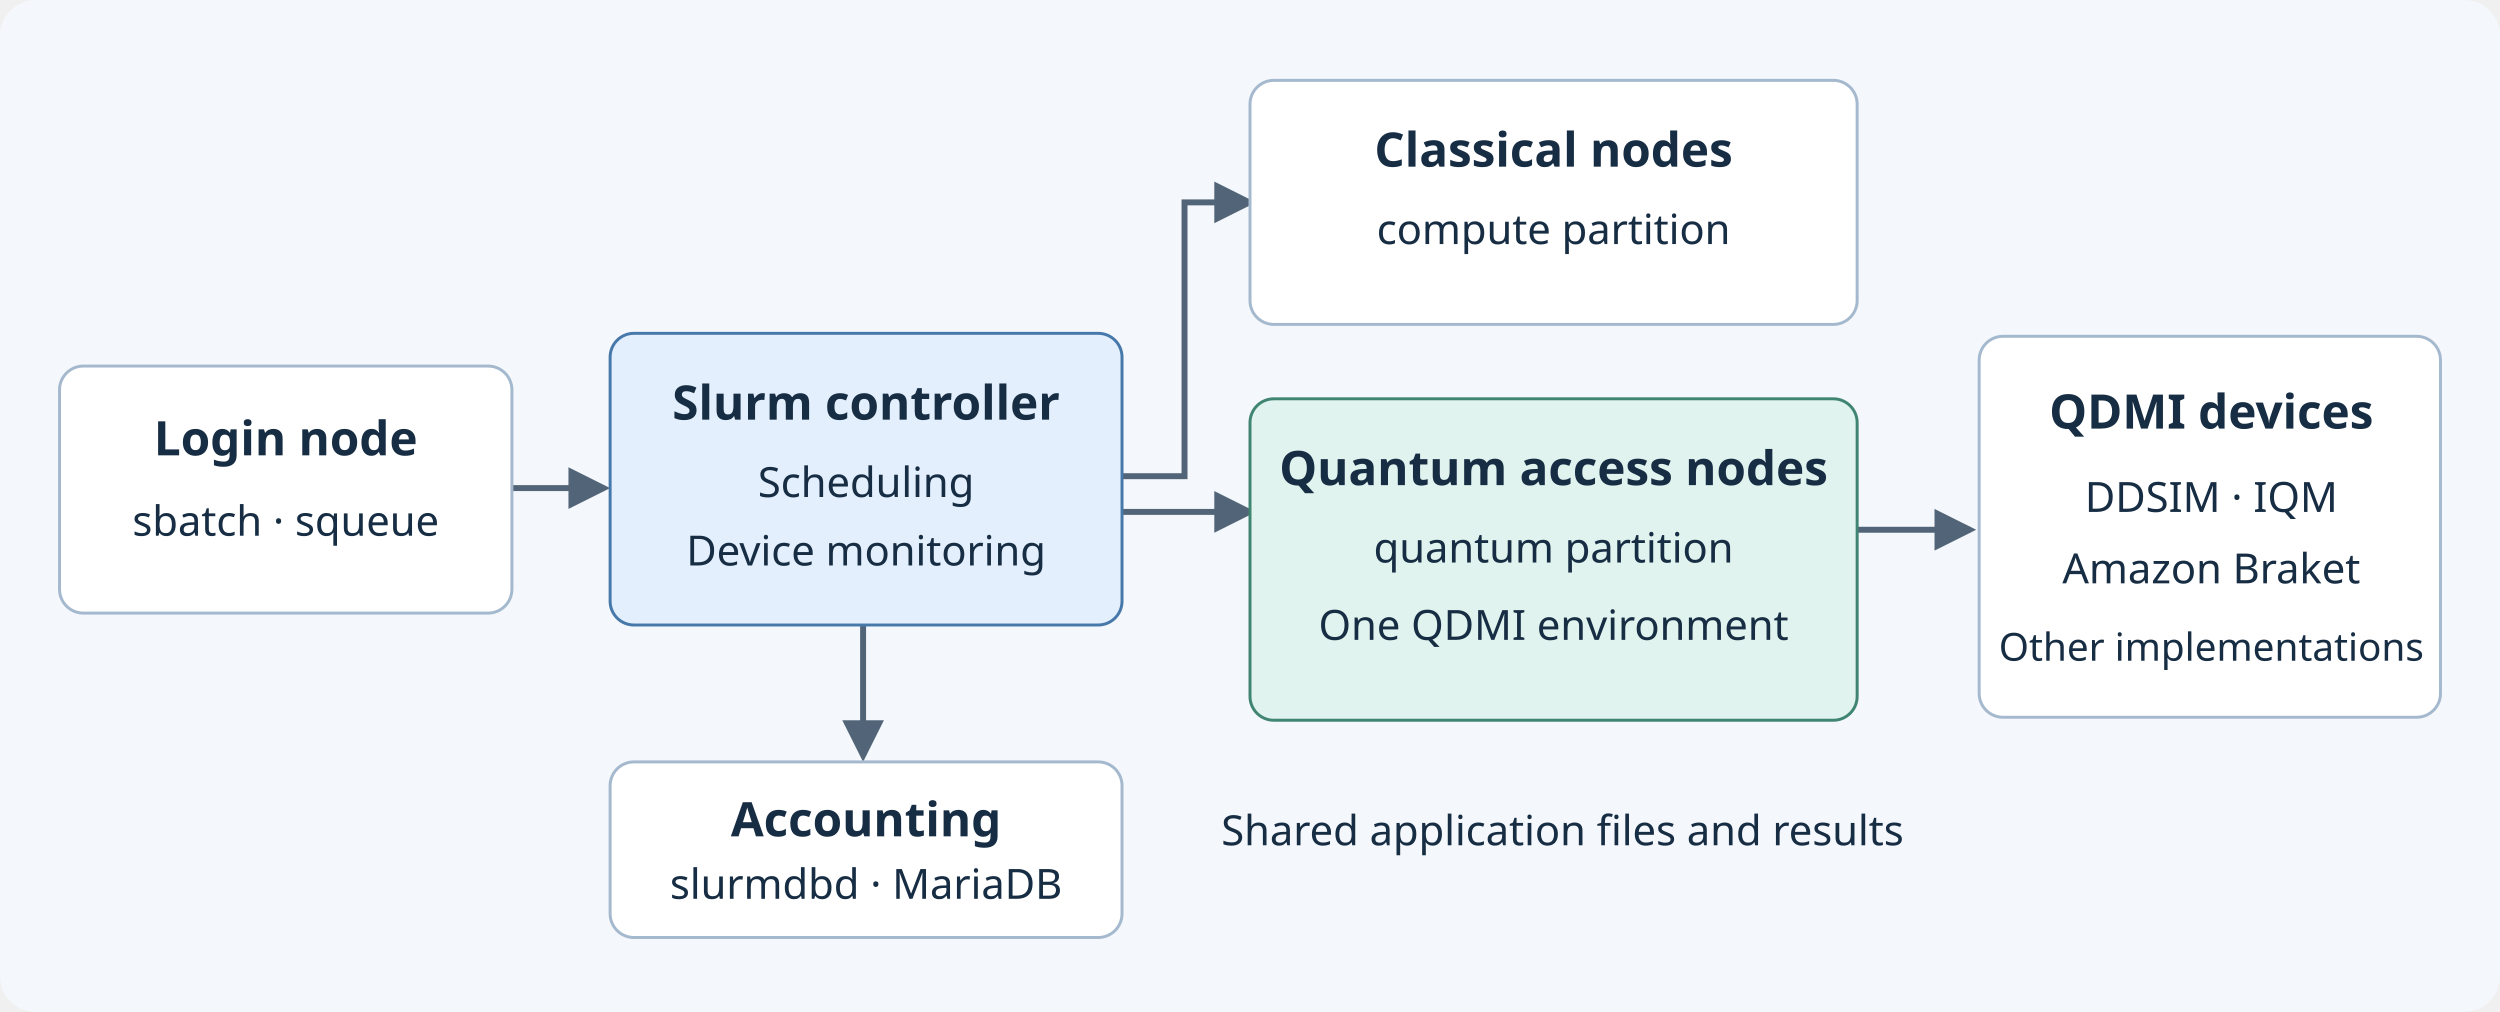
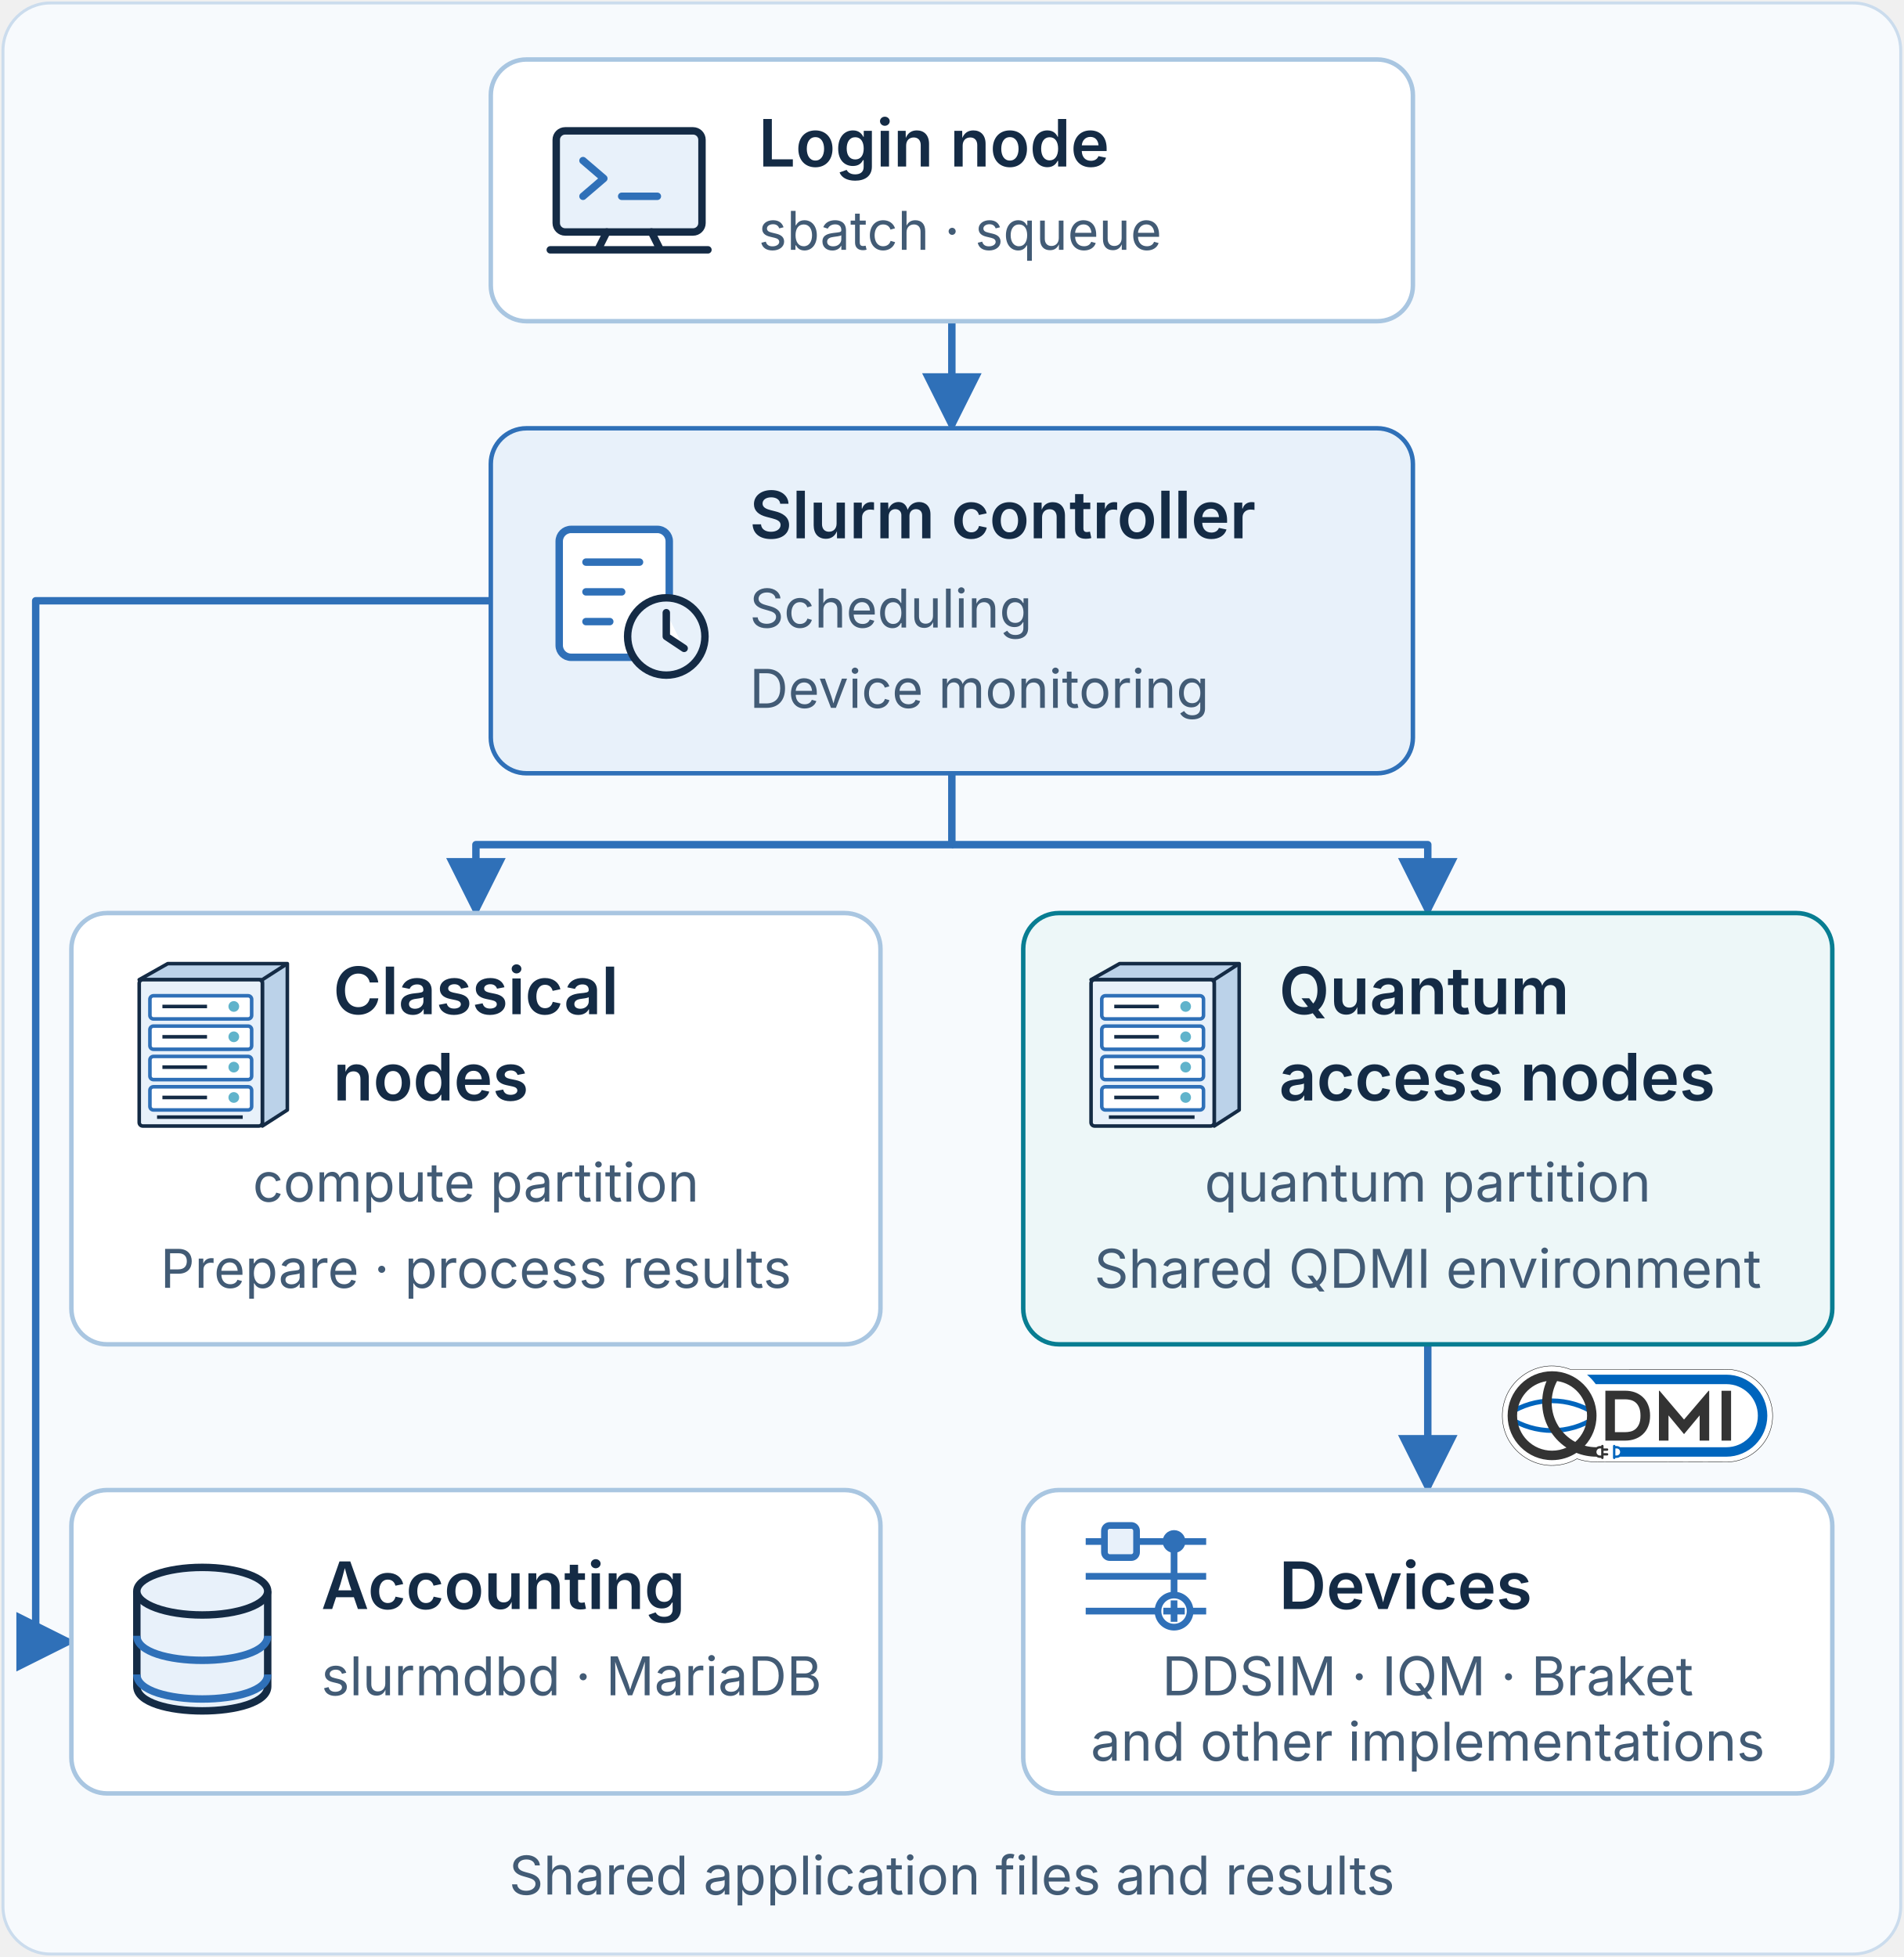
- <svg xmlns="http://www.w3.org/2000/svg" viewBox="0 0 840 340" role="img" aria-labelledby="title desc">
+ <svg xmlns="http://www.w3.org/2000/svg" width="640" height="658" viewBox="0 0 640 658" role="img" aria-labelledby="title desc">
  <defs>
-     <marker id="arrow" markerWidth="7" markerHeight="7" refX="6" refY="3.5" orient="auto">
-       <path d="M0 0 L7 3.5 L0 7" fill="#526578" />
+     <marker id="arrow" markerWidth="8" markerHeight="8" refX="7" refY="4" orient="auto">
+       <path d="M0 0 8 4 0 8Z" fill="#2f70b8" />
    </marker>
+     <g id="rack" stroke="#142b45" stroke-width="2" stroke-linejoin="round">
+       <path d="M8 14 24 5H91L77 14ZM77 14 91 5V87L77 96Z" fill="#bbd2e9" />
+       <rect x="8" y="14" width="69" height="82" rx="2" fill="#e8f1fa" />
+       <g fill="white" stroke="#2f70b8">
+         <rect x="14" y="23" width="57" height="13" rx="2" />
+         <rect x="14" y="40" width="57" height="13" rx="2" />
+         <rect x="14" y="57" width="57" height="13" rx="2" />
+         <rect x="14" y="74" width="57" height="13" rx="2" />
+       </g>
+       <path d="M21 29H46M21 46H46M21 63H46M21 80H46M18 91H66" />
+       <g fill="#60b3cb" stroke="none">
+         <circle cx="61" cy="29" r="3" />
+         <circle cx="61" cy="46" r="3" />
+         <circle cx="61" cy="63" r="3" />
+         <circle cx="61" cy="80" r="3" />
+       </g>
+     </g>
+     <g id="terminal" fill="none" stroke="#142b45" stroke-width="2.5" stroke-linecap="round" stroke-linejoin="round">
+       <rect x="3" y="5" width="49" height="34" rx="3" fill="#e8f1fa" />
+       <path d="M12 15 19 21 12 27M25 27H37" stroke="#2f70b8" />
+       <path d="M1 45H54M20 39 17 45M35 39 38 45" />
+     </g>
+     <g id="scheduler" fill="white" stroke="#2f70b8" stroke-width="2.5" stroke-linecap="round" stroke-linejoin="round">
+       <rect x="4" y="3" width="37" height="43" rx="4" />
+       <path d="M13 14H31M13 24H25M13 34H21" />
+       <circle cx="40" cy="39" r="13" fill="#e8f1fa" stroke="#142b45" />
+       <path d="M40 31V39L46 43" stroke="#142b45" />
+     </g>
+     <g id="database" fill="#e8f1fa" stroke="#142b45" stroke-width="2.5">
+       <path d="M4 11V43C4 54 48 54 48 43V11" />
+       <ellipse cx="26" cy="11" rx="22" ry="8" />
+       <path d="M4 26C4 37 48 37 48 26M4 39C4 50 48 50 48 39" fill="none" stroke="#2f70b8" />
+     </g>
  </defs>
-   <rect width="840" height="340" rx="12" fill="#f4f7fb" />
-   <g fill="none" stroke="#526578" stroke-width="2" marker-end="url(#arrow)">
-     <path d="M172 164 H203" />
-     <path d="M377 160 H398 V68 H420" />
-     <path d="M377 172 H420" />
-     <path d="M624 178 H662" />
-     <path d="M290 210 V254" />
+   <rect x="1" y="1" width="638" height="656" rx="16" fill="#f7fafd" stroke="#cbdced" />
+   <g fill="none" stroke="#2f70b8" stroke-width="2.5" stroke-linejoin="round" marker-end="url(#arrow)" aria-hidden="true">
+     <path d="M320 108V143" />
+     <path d="M320 260V284H160V306" />
+     <path d="M320 284H480V306" />
+     <path d="M165 202H12V552H23" />
+     <path d="M480 452V500" />
  </g>
-   <g font-family="system-ui, sans-serif" font-size="16" fill="#172d43" text-anchor="middle">
-     <rect x="20" y="123" width="152" height="83" rx="8" fill="#ffffff" stroke="#a5b9ce" />
-     <text x="96" y="153" font-weight="600">Login node</text>
-     <text x="96" y="180" font-size="14">sbatch · squeue</text>
-     <rect x="205" y="112" width="172" height="98" rx="8" fill="#e3effc" stroke="#4678aa" />
-     <text x="291" y="141" font-weight="600">Slurm controller</text>
-     <text x="291" y="167" font-size="14">Scheduling</text>
-     <text x="291" y="190" font-size="14">Device monitoring</text>
-     <rect x="420" y="27" width="204" height="82" rx="8" fill="#ffffff" stroke="#a5b9ce" />
-     <text x="522" y="56" font-weight="600">Classical nodes</text>
-     <text x="522" y="82" font-size="14">compute partition</text>
-     <rect x="420" y="134" width="204" height="108" rx="8" fill="#e0f3ee" stroke="#408572" />
-     <text x="522" y="163" font-weight="600">Quantum access nodes</text>
-     <text x="522" y="189" font-size="14">quantum partition</text>
-     <text x="522" y="215" font-size="14">One QDMI environment</text>
-     <rect x="665" y="113" width="155" height="128" rx="8" fill="#ffffff" stroke="#a5b9ce" />
-     <text x="743" y="144" font-weight="600">QDMI devices</text>
-     <text x="743" y="172" font-size="14">DDSIM · IQM</text>
-     <text x="743" y="196" font-size="14">Amazon Braket</text>
-     <text x="743" y="222" font-size="13">Other implementations</text>
-     <rect x="205" y="256" width="172" height="59" rx="8" fill="#ffffff" stroke="#a5b9ce" />
-     <text x="291" y="281" font-weight="600">Accounting</text>
-     <text x="291" y="302" font-size="14">slurmdbd · MariaDB</text>
-     <text x="525" y="284" font-size="14">Shared application files and results</text>
+   <g fill="white" stroke="#a9c6e1" stroke-width="1.5">
+     <rect x="165" y="20" width="310" height="88" rx="12" />
+     <rect x="165" y="144" width="310" height="116" rx="12" fill="#e8f1fa" stroke="#2f70b8" />
+     <rect x="24" y="307" width="272" height="145" rx="12" />
+     <rect x="344" y="307" width="272" height="145" rx="12" fill="#edf7f8" stroke="#087d92" />
+     <rect x="24" y="501" width="272" height="102" rx="12" />
+     <rect x="344" y="501" width="272" height="102" rx="12" />
  </g>
+   <g aria-hidden="true">
+     <use href="#terminal" transform="translate(184 39)" />
+     <use href="#scheduler" transform="translate(184 175)" />
+     <use href="#rack" transform="translate(42 321) scale(.6)" />
+     <use href="#rack" transform="translate(362 321) scale(.6)" />
+     <use href="#database" transform="translate(42 524)" />
+     <g transform="translate(365 512) scale(.9)" fill="none" stroke="#2f70b8" stroke-width="2.5">
+       <path d="M0 7H45M0 20H45M0 33H45M33 7V33" />
+       <rect x="7" y="1" width="12" height="12" rx="2" fill="#e8f1fa" />
+       <circle cx="33" cy="7" r="3" fill="#2f70b8" />
+       <circle cx="33" cy="33" r="6" fill="white" />
+       <path d="M29 33H37M33 29V37" />
+     </g>
+   </g>
+   <g font-family="Inter, system-ui, sans-serif" fill="#142b45" font-size="22">
+     <g font-weight="600">
+       <text x="255" y="56">Login node</text>
+       <text x="252" y="181">Slurm controller</text>
+       <text x="112" y="341">Classical</text>
+       <text x="112" y="370">nodes</text>
+       <text x="430" y="341">Quantum</text>
+       <text x="430" y="370">access nodes</text>
+       <text x="108" y="541">Accounting</text>
+       <text x="430" y="541">Devices</text>
+     </g>
+     <g font-size="18" fill="#425b75">
+       <text x="255" y="84">sbatch · squeue</text>
+       <text x="252" y="211">Scheduling</text>
+       <text x="252" y="238">Device monitoring</text>
+       <text x="160" y="404" text-anchor="middle">compute partition</text>
+       <text x="160" y="433" text-anchor="middle">Prepare · process results</text>
+       <text x="480" y="404" text-anchor="middle">quantum partition</text>
+       <text x="480" y="433" text-anchor="middle">Shared QDMI environment</text>
+       <text x="108" y="570">slurmdbd · MariaDB</text>
+       <text x="480" y="570" text-anchor="middle">DDSIM · IQM · Braket</text>
+       <text x="480" y="592" text-anchor="middle">and other implementations</text>
+       <text x="320" y="637" text-anchor="middle">Shared application files and results</text>
+     </g>
+   </g>
+   <svg x="505" y="459" width="91" height="34" viewBox="0 0 134.482 49.647" aria-hidden="true">
+     <g transform="translate(-260.491 -128.026)">
+       <g transform="translate(2.72965 2.74018)">
+         <path d="M280.951 125.424C271.416 125.988 262.511 132.601 259.344 141.635 256.537 149.276 257.747 158.318 262.71 164.811 267.45 171.23 275.419 175.204 283.426 174.806 287.458 174.664 291.464 173.541 294.945 171.49 299.716 173.257 304.879 173.216 309.893 173.123 330.218 173.113 350.545 173.174 370.869 173.048 380.302 172.458 388.931 165.377 391.327 156.229 393.474 148.535 391.317 139.751 385.648 134.078 381.078 129.366 374.45 126.723 367.888 127.09 342.441 127.086 316.994 127.082 291.547 127.078 288.193 125.753 284.545 125.234 280.951 125.424Z" stroke="#000000" stroke-width="0.2" stroke-miterlimit="10" stroke-dasharray="" fill="#FFFFFF" display="inline" overflow="visible" stop-color="#000000" baseline-shift="baseline" />
+         <path d="M299.922 129.724C301.55 131.111 303.011 132.69 304.268 134.425L369.134 134.425C377.82 134.425 384.81 141.415 384.81 150.101 384.81 158.786 377.82 165.776 369.134 165.776L316.366 165.776C315.876 165.408 315.267 165.189 314.609 165.189L314.019 165.189C314.02 164.864 313.757 164.601 313.432 164.601 313.432 164.601 313.432 164.601 313.431 164.601 313.107 164.602 312.845 164.865 312.846 165.189L312.846 171.063C312.845 171.387 313.107 171.65 313.431 171.651 313.756 171.652 314.019 171.389 314.019 171.064 314.019 171.064 314.019 171.064 314.019 171.063L314.609 171.063C315.267 171.063 315.876 170.844 316.366 170.476L369.134 170.476C380.36 170.476 389.509 161.326 389.509 150.101 389.509 138.875 380.36 129.724 369.134 129.724ZM282.567 141.539C274.86 141.566 267.32 143.787 260.828 147.94L262.094 149.919C268.209 146.007 275.311 143.916 282.571 143.889 289.831 143.916 296.933 146.007 303.048 149.919L304.314 147.94C297.822 143.787 290.282 141.566 282.575 141.539L282.571 141.539ZM262.094 150.295 260.828 152.275C267.32 156.428 274.86 158.648 282.567 158.675L282.571 158.675 282.575 158.675C290.282 158.648 297.822 156.428 304.314 152.275L303.048 150.295C296.933 154.208 289.831 156.299 282.571 156.326 275.312 156.299 268.209 154.207 262.094 150.295ZM314.019 166.364 314.609 166.364C315.538 166.364 316.29 167.066 316.366 167.974L316.366 168.278C316.29 169.186 315.538 169.888 314.609 169.888L314.019 169.888Z" stroke="none" stroke-width="2.35" stroke-miterlimit="10" stroke-dasharray="" fill="#0065BD" display="inline" overflow="visible" stop-color="#000000" baseline-shift="baseline" />
+         <path d="M282.571 128.026C270.404 128.026 260.491 137.939 260.491 150.106 260.491 162.274 270.404 172.188 282.571 172.188 287.031 172.188 291.188 170.856 294.665 168.569 297.746 169.799 301.106 170.476 304.62 170.476L304.62 170.471C305.112 170.842 305.723 171.063 306.383 171.063L306.973 171.063C306.972 171.388 307.236 171.651 307.561 171.651 307.885 171.65 308.147 171.387 308.146 171.063L308.146 169.887 309.908 169.887C310.233 169.888 310.496 169.624 310.496 169.3 310.496 168.975 310.233 168.711 309.908 168.712L308.146 168.712 308.146 167.54 309.908 167.54C310.233 167.54 310.496 167.277 310.496 166.952 310.496 166.627 310.233 166.364 309.908 166.364L308.146 166.364 308.146 165.188C308.147 164.864 307.885 164.601 307.561 164.6 307.236 164.6 306.972 164.863 306.973 165.188L306.383 165.188C305.723 165.188 305.112 165.409 304.62 165.781L304.62 165.777C302.618 165.777 300.678 165.514 298.835 165.022 302.445 161.088 304.653 155.848 304.653 150.107 304.653 137.94 294.738 128.026 282.571 128.026ZM285.067 132.902C293.504 134.105 299.952 141.327 299.952 150.106 299.952 155.308 297.688 159.963 294.088 163.143 287.103 159.396 282.368 152.028 282.368 143.524 282.368 139.806 283.299 136.156 285.067 132.902ZM279.834 132.938C278.411 136.271 277.669 139.872 277.669 143.524 277.668 152.875 282.459 161.131 289.713 165.966 287.536 166.944 285.12 167.487 282.571 167.487 272.944 167.487 265.19 159.734 265.19 150.106 265.19 141.411 271.516 134.244 279.834 132.938ZM309.055 137.697 309.055 162.488 318.842 162.488C320.603 162.488 322.218 162.228 323.685 161.709 325.176 161.19 326.473 160.422 327.58 159.406 328.799 158.299 329.714 156.967 330.323 155.409 330.955 153.829 331.271 152.057 331.271 150.092 331.271 148.151 330.955 146.401 330.323 144.843 329.714 143.263 328.799 141.919 327.58 140.813 325.299 138.736 322.387 137.697 318.842 137.697ZM335.674 137.731 335.674 162.488 340.415 162.488 340.415 149.957 348.137 159.27 355.892 149.957 355.892 162.488 360.634 162.488 360.634 137.731 360.329 137.731 348.137 152.023 335.979 137.731ZM366.763 137.731 366.763 162.488 371.505 162.488 371.505 137.731ZM313.796 141.964 318.842 141.964C319.7 141.964 320.581 142.066 321.484 142.269 322.387 142.472 323.211 142.868 323.956 143.455 324.701 144.042 325.311 144.877 325.785 145.961 326.259 147.022 326.496 148.41 326.496 150.126 326.496 151.842 326.259 153.231 325.785 154.292 325.311 155.353 324.701 156.188 323.956 156.798 323.234 157.385 322.421 157.78 321.518 157.983 320.614 158.187 319.723 158.288 318.842 158.288L313.796 158.288ZM306.383 166.364 306.973 166.364 306.973 166.951 306.973 166.952 306.973 166.952 306.973 169.298 306.973 169.299 306.973 169.3 306.973 169.887 306.383 169.887C305.414 169.887 304.638 169.124 304.62 168.16L304.62 168.091C304.638 167.127 305.414 166.364 306.383 166.364Z" stroke-miterlimit="10" fill="#333333" display="inline" overflow="visible" stop-color="#000000" baseline-shift="baseline" />
+       </g>
+     </g>
+   </svg>
</svg>
